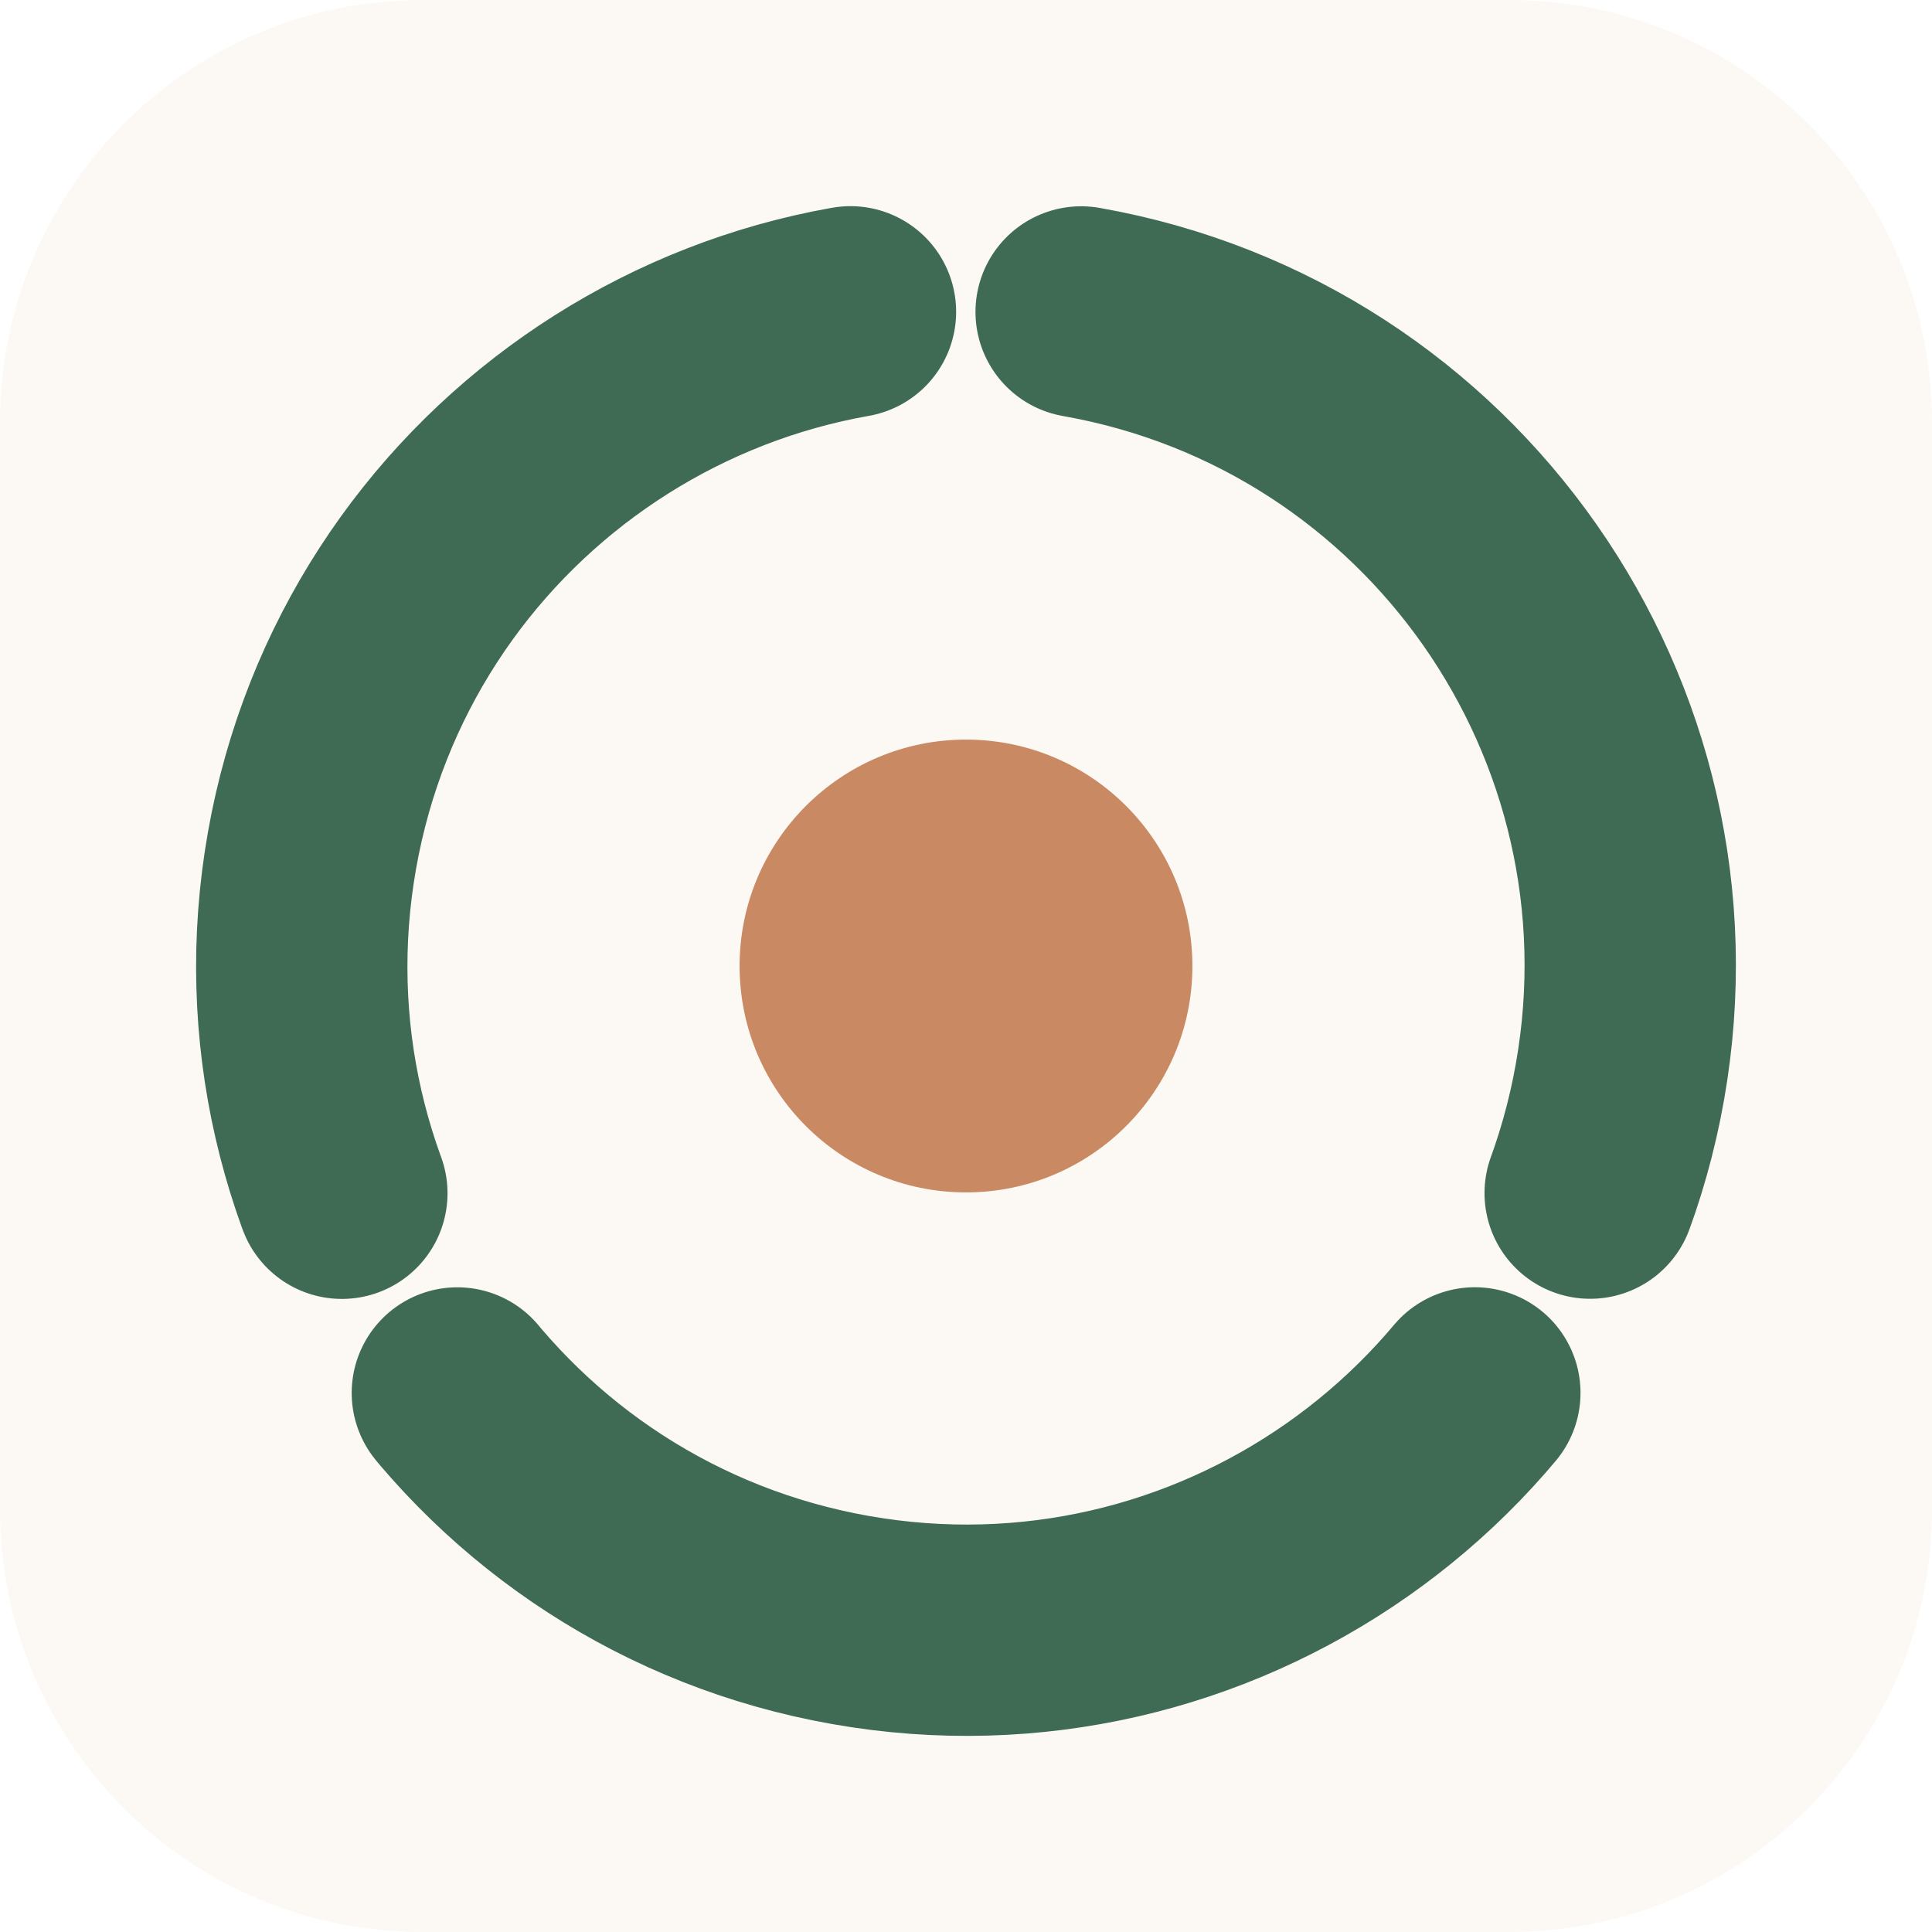
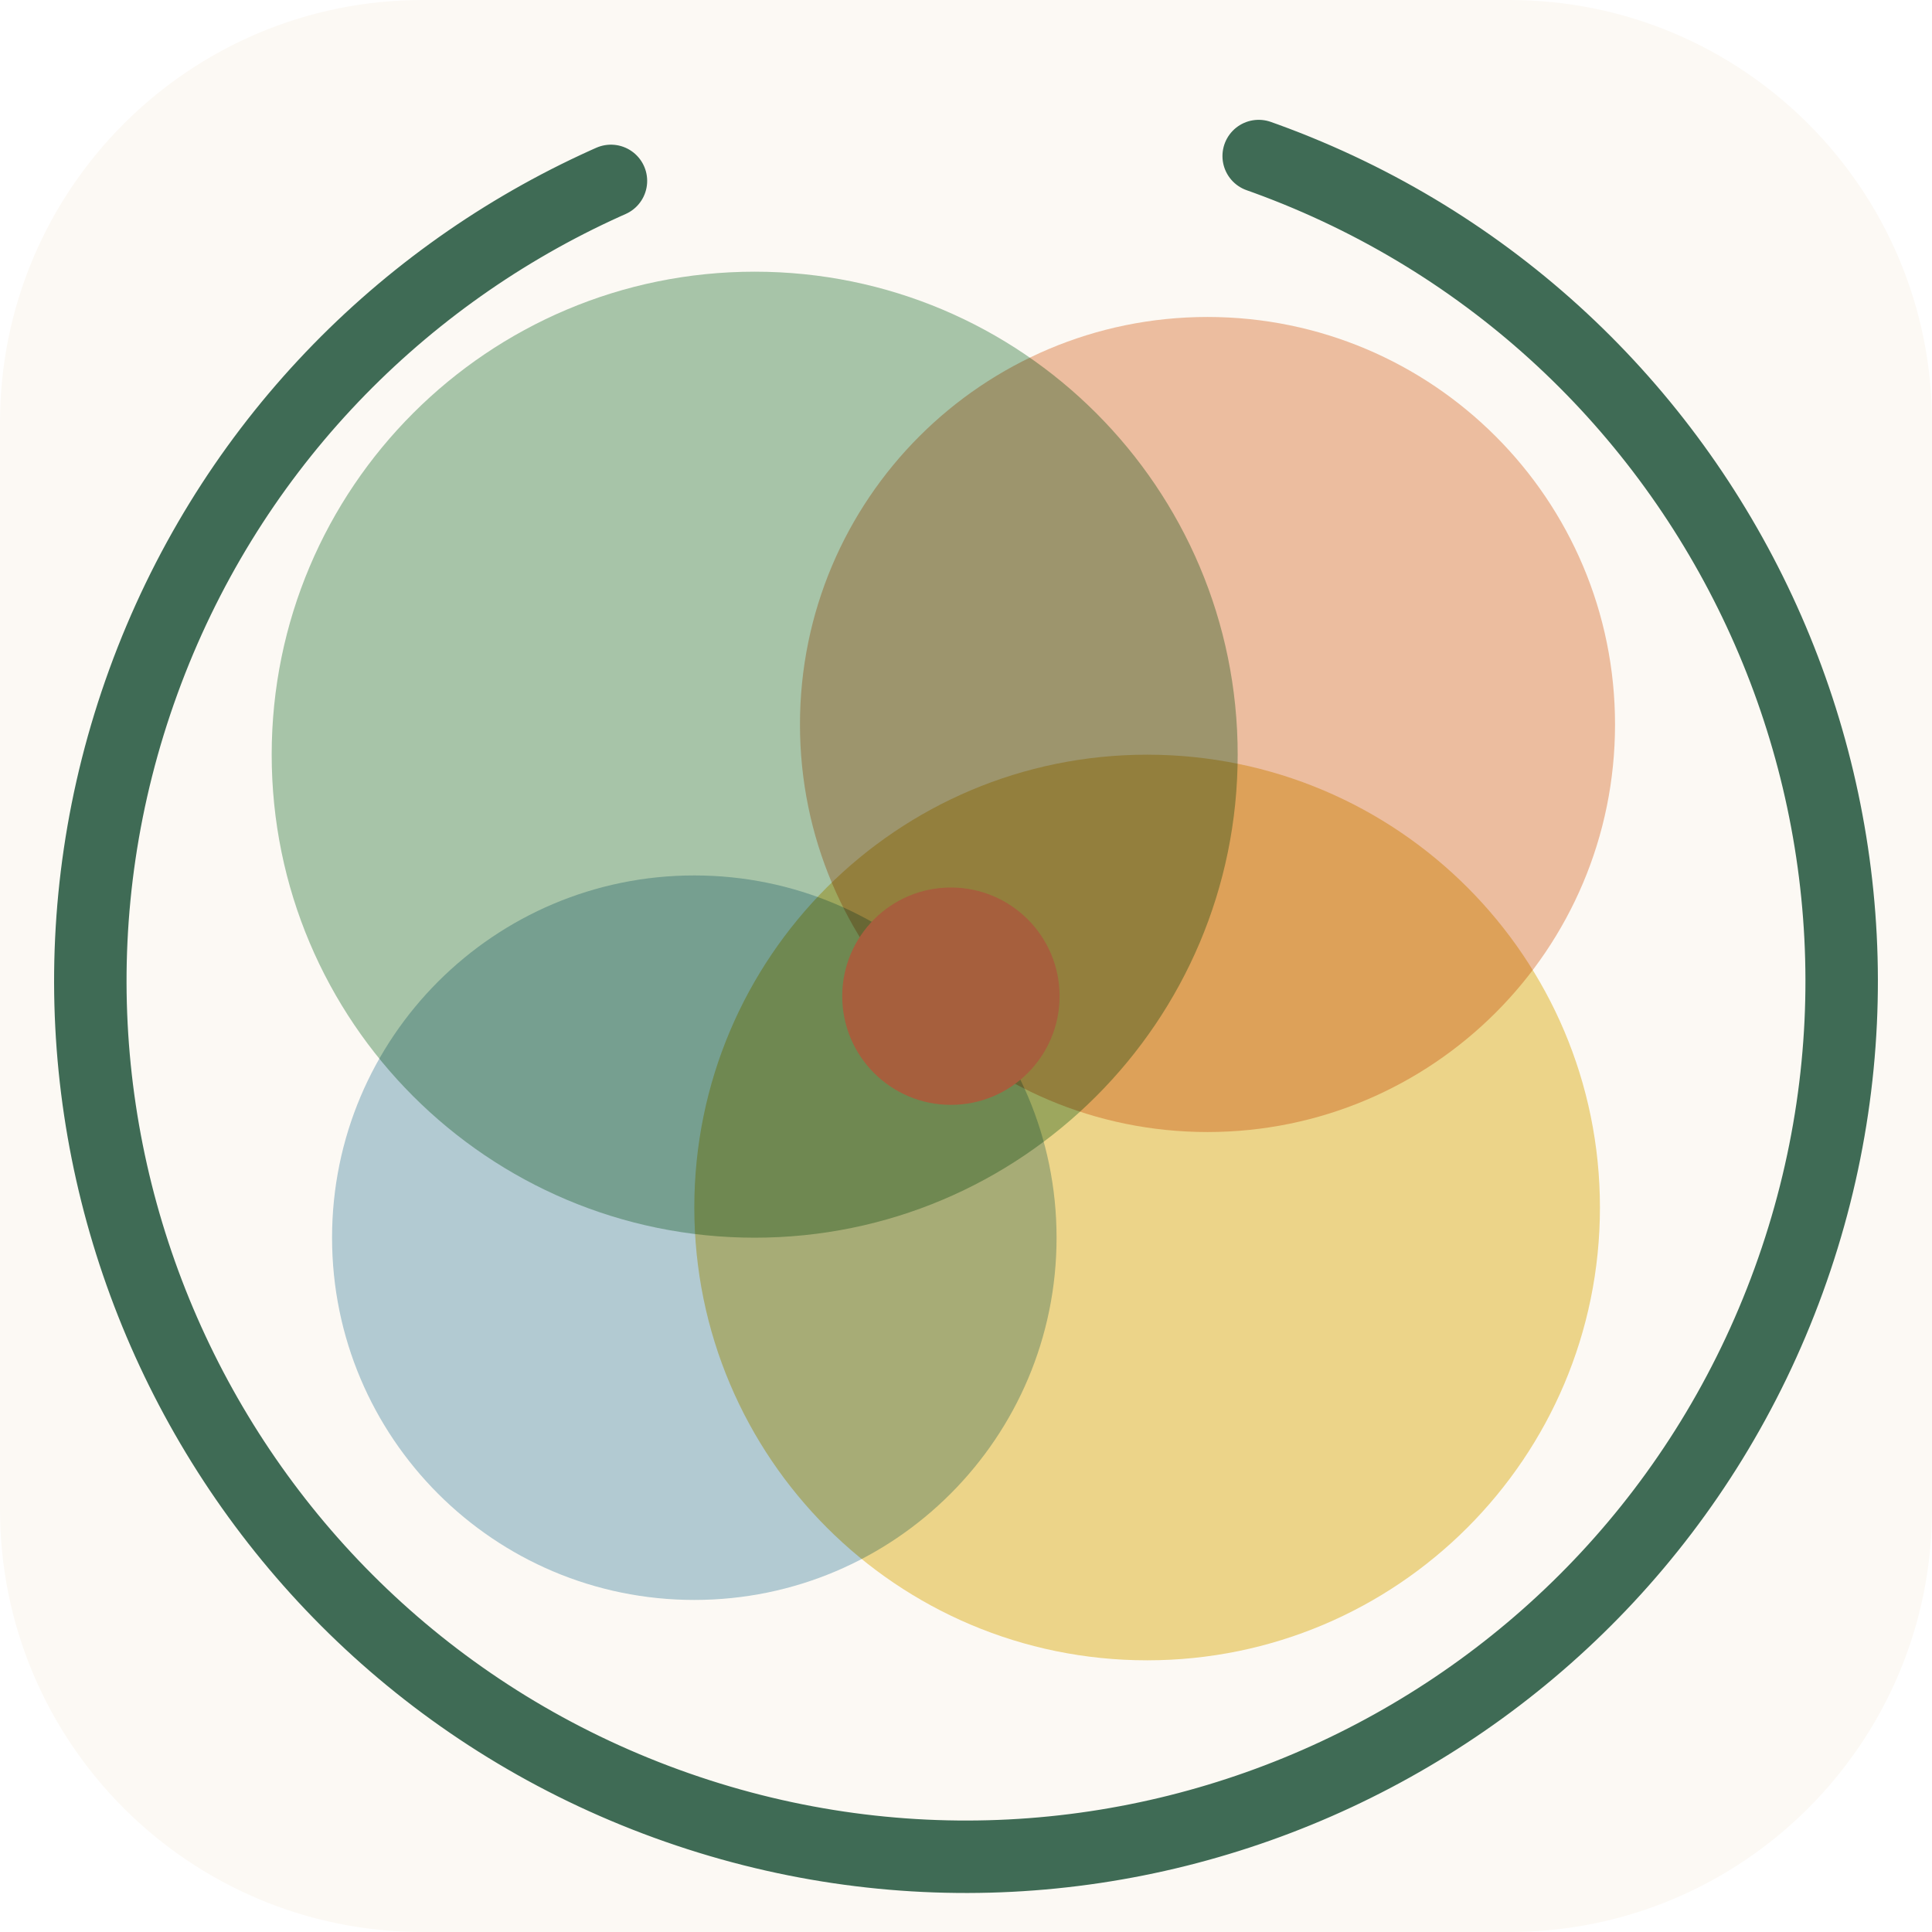
<svg xmlns="http://www.w3.org/2000/svg" viewBox="0 0 64 64">
  <rect width="64" height="64" rx="14" fill="#fcf9f4" />
-   <circle cx="32" cy="32" r="22" fill="none" stroke="#3f6b55" stroke-width="7" stroke-linecap="round" stroke-dasharray="38.4 7.68" transform="rotate(-80 32 32)" />
-   <circle cx="32" cy="32" r="7.5" fill="#c98a63" />
+   <circle cx="25" cy="25" r="16" fill="#a9c9b0" style="mix-blend-mode:multiply" />
+   <circle cx="40" cy="24" r="13.5" fill="#efc2a6" style="mix-blend-mode:multiply" />
+   <circle cx="38" cy="40" r="15" fill="#efd98f" style="mix-blend-mode:multiply" />
+   <circle cx="23" cy="41" r="12" fill="#b4cfdb" style="mix-blend-mode:multiply" />
+   <circle cx="32" cy="32.5" r="29" fill="none" stroke="#3f6b55" stroke-width="2.4" stroke-linecap="round" stroke-dasharray="160 22" transform="rotate(-70 32 32.5)" />
+   <circle cx="31.5" cy="33" r="3.6" fill="#a65f3d" />
</svg>
